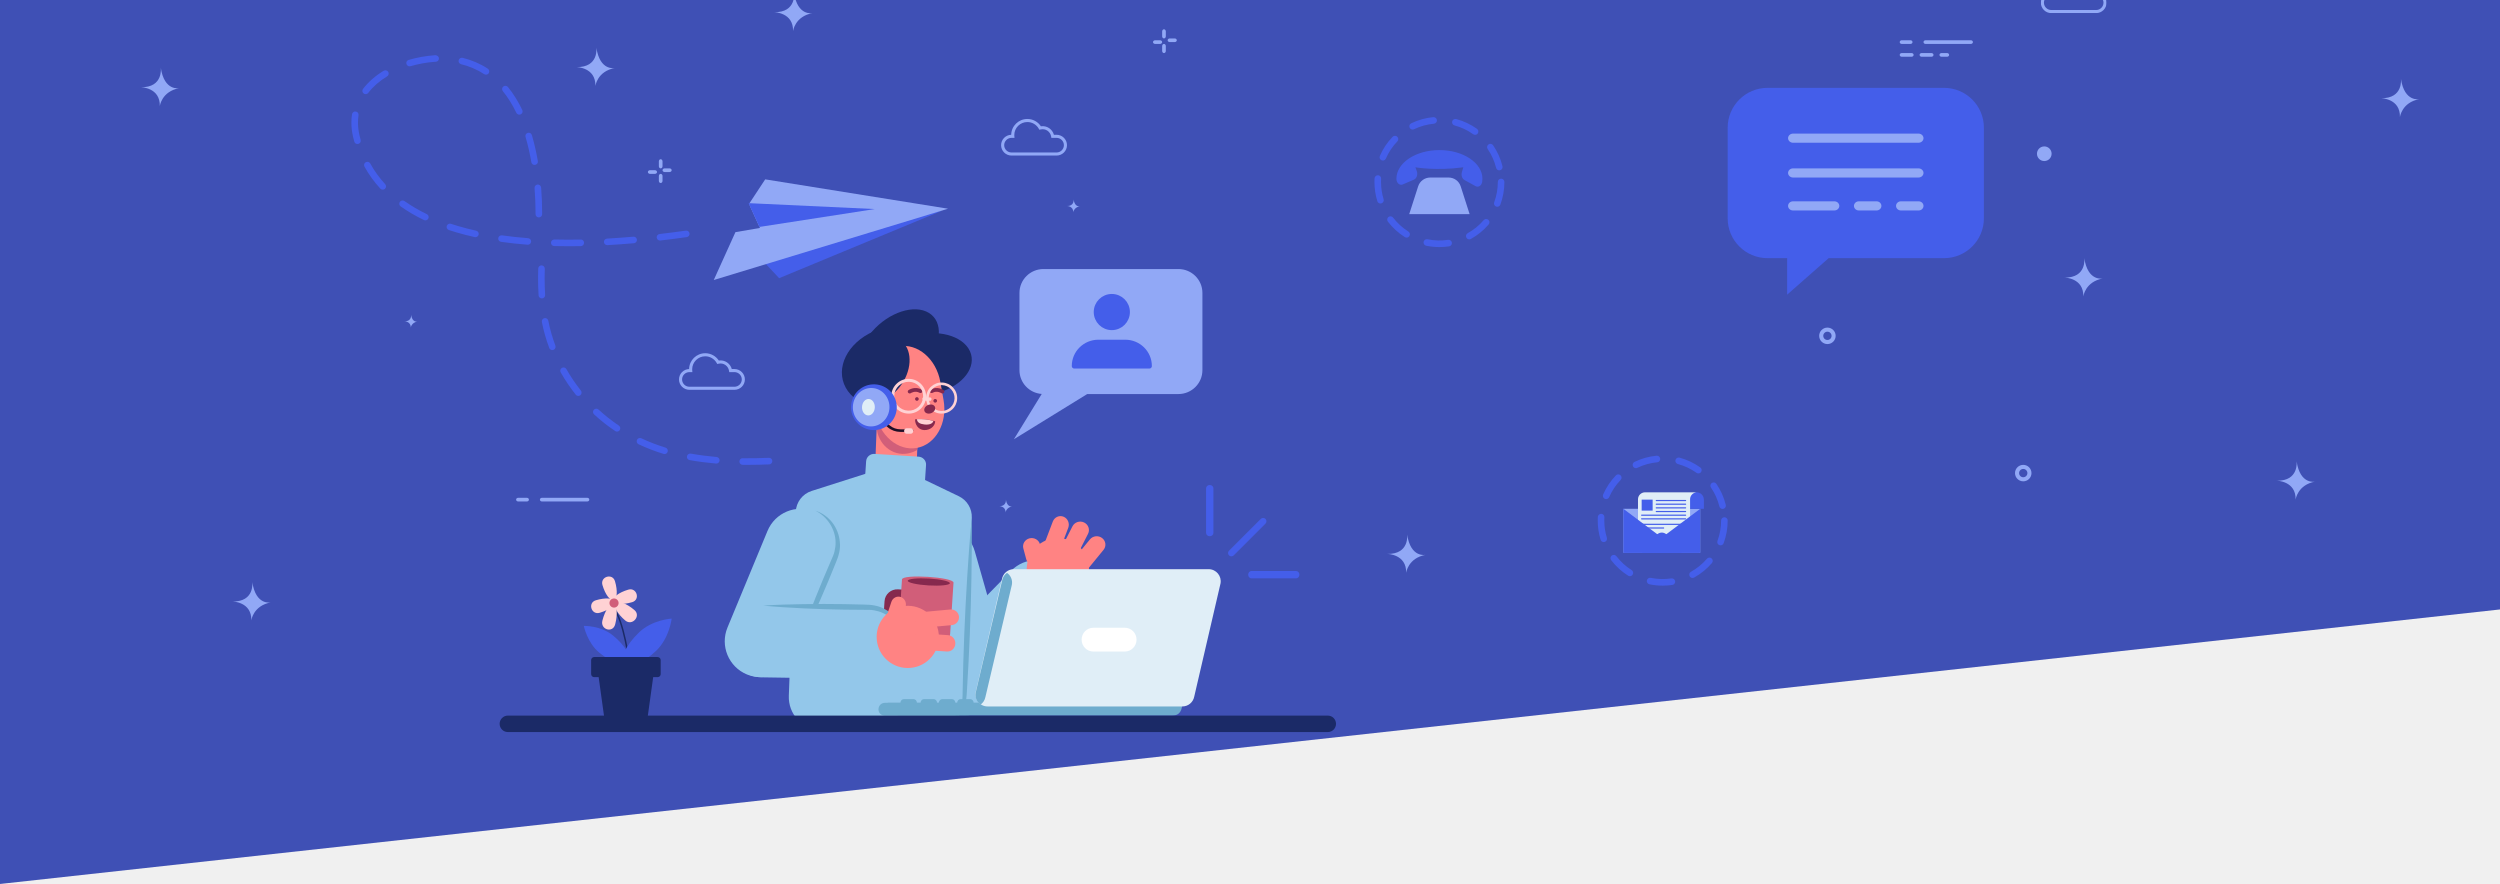
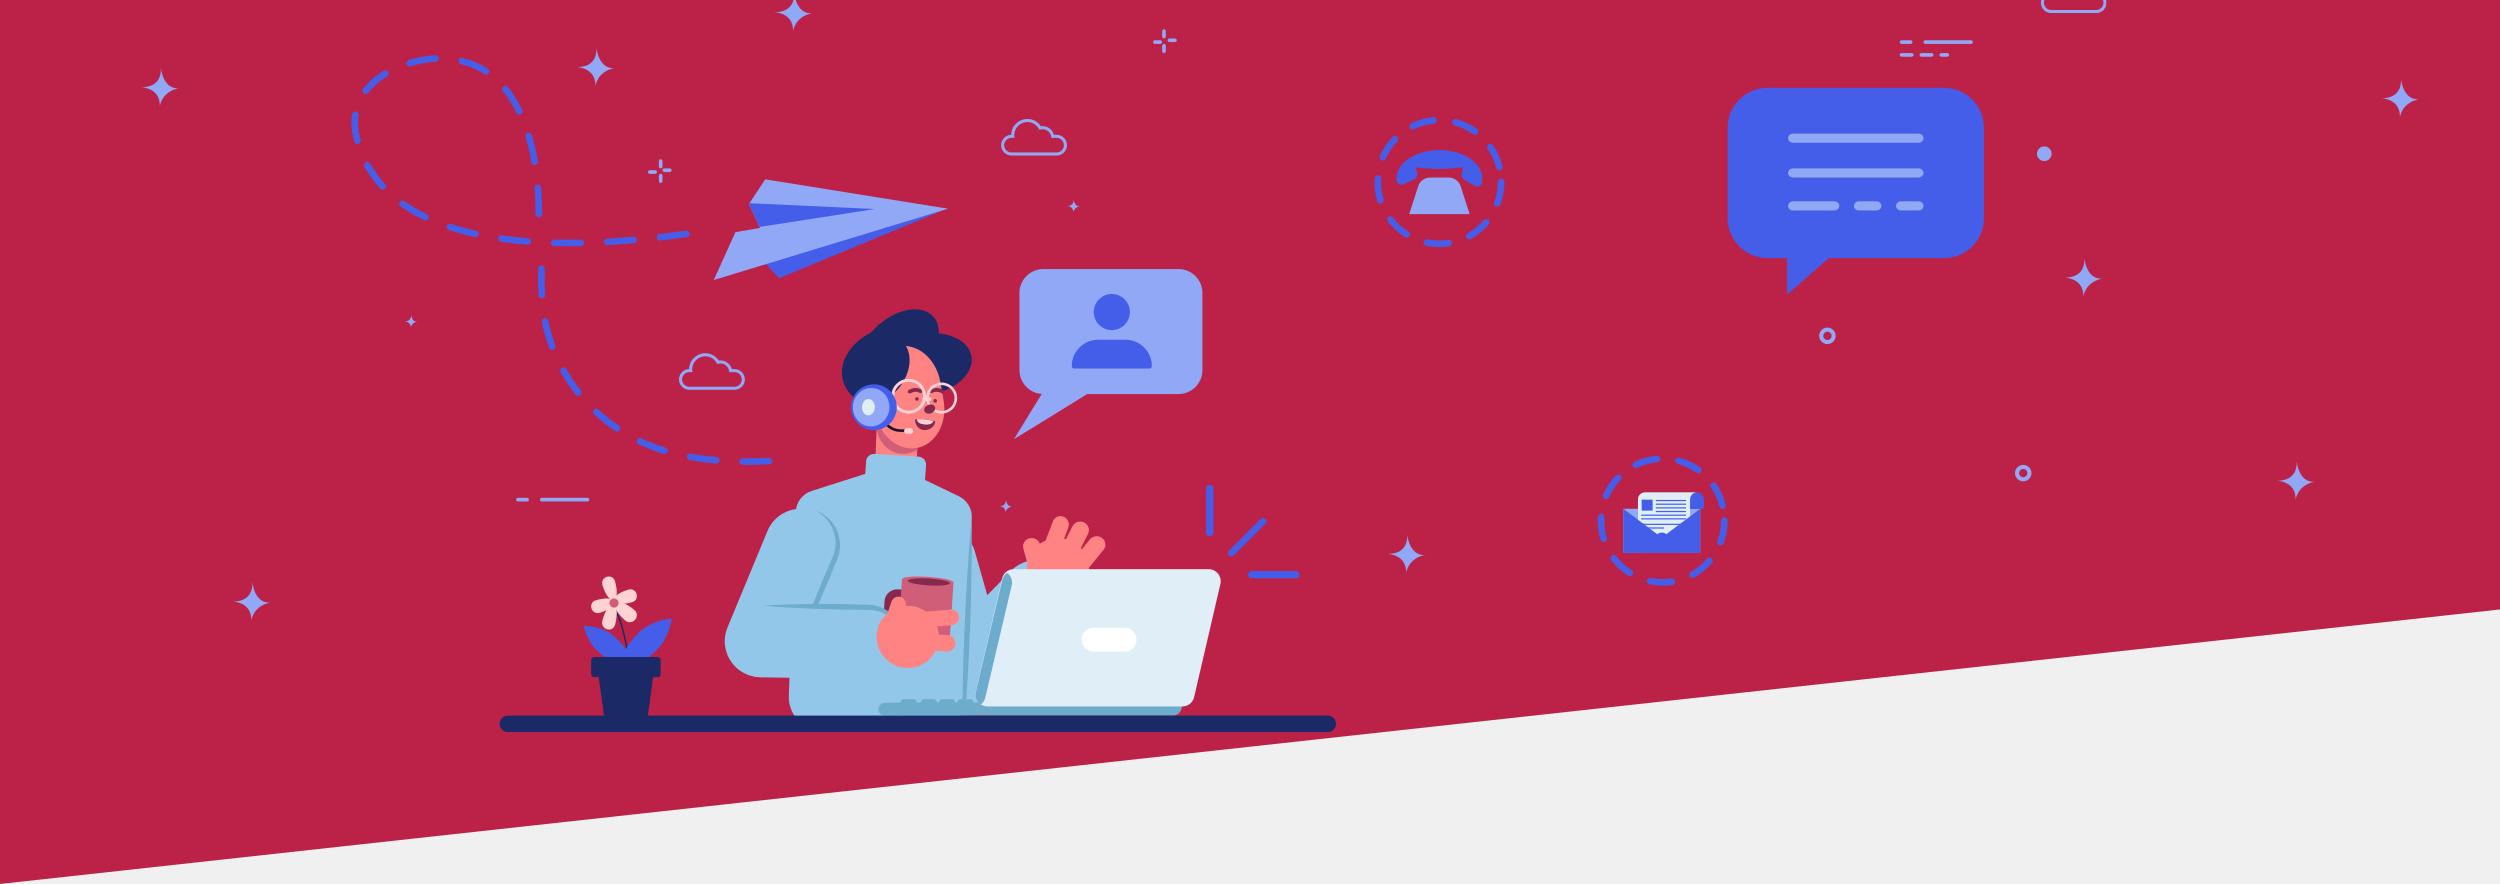
<svg xmlns="http://www.w3.org/2000/svg" xmlns:xlink="http://www.w3.org/1999/xlink" width="1366" height="483" viewBox="0 0 1366 483">
  <defs>
    <path id="prefix__a" d="M0 0L1366 0 1366 333 0 483z" />
    <path id="prefix__c" d="M0.119 0.095L36.029 0.095 36.029 20.158 0.119 20.158z" />
  </defs>
  <g fill="none" fill-rule="evenodd">
    <mask id="prefix__b" fill="#fff">
      <use xlink:href="#prefix__a" />
    </mask>
-     <use fill="#3F50B5" xlink:href="#prefix__a" />
+     <use fill="#BC2248" xlink:href="#prefix__a" />
    <g mask="url(#prefix__b)">
      <g>
        <path fill="#91A8F6" d="M923.77 215.093c0-1.251-1.017-2.27-2.268-2.27-1.254 0-2.272 1.019-2.272 2.27 0 1.252 1.018 2.27 2.272 2.27 1.251 0 2.268-1.018 2.268-2.27m2.23 0c0 2.482-2.017 4.5-4.498 4.5-2.482 0-4.502-2.018-4.502-4.5 0-2.481 2.02-4.5 4.502-4.5 2.48 0 4.498 2.019 4.498 4.5M1030.77 290.093c0-1.251-1.017-2.27-2.268-2.27-1.254 0-2.272 1.019-2.272 2.27 0 1.252 1.018 2.27 2.272 2.27 1.251 0 2.268-1.018 2.268-2.27m2.23 0c0 2.482-2.017 4.5-4.498 4.5-2.482 0-4.502-2.018-4.502-4.5 0-2.481 2.02-4.5 4.502-4.5 2.48 0 4.498 2.019 4.498 4.5M999.914 53.593h-24.828c-.6 0-1.086.448-1.086 1.001 0 .552.486 1 1.086 1h24.828c.6 0 1.086-.448 1.086-1 0-.553-.486-1-1.086-1M966.917 53.593h-4.834c-.598 0-1.083.448-1.083 1.001 0 .552.485 1 1.083 1h4.834c.597 0 1.083-.448 1.083-1 0-.553-.486-1-1.083-1M968.602 61.593c0 .553-.486 1-1.085 1h-5.43c-.602 0-1.087-.447-1.087-1 0-.552.485-1 1.087-1h5.43c.599 0 1.085.448 1.085 1m10.863 0c0 .553-.487 1-1.087 1h-5.431c-.599 0-1.087-.447-1.087-1 0-.552.488-1 1.087-1h5.431c.6 0 1.087.448 1.087 1m8.535 0c0 .553-.485 1-1.085 1h-3.106c-.6 0-1.086-.447-1.086-1 0-.552.487-1 1.086-1h3.106c.6 0 1.085.448 1.085 1M284 126.593c-.551 0-1 .519-1 1.158v2.685c0 .64.449 1.157 1 1.157.551 0 1-.518 1-1.157v-2.685c0-.64-.449-1.158-1-1.158M280.843 124.593h-2.686c-.639 0-1.157.448-1.157 1.001 0 .552.518 1 1.157 1h2.686c.639 0 1.157-.448 1.157-1 0-.553-.518-1-1.157-1M284 118.593c-.551 0-1 .519-1 1.159v2.683c0 .64.449 1.158 1 1.158.551 0 1-.518 1-1.158v-2.683c0-.64-.449-1.159-1-1.159M288.842 123.593h-2.686c-.638 0-1.156.448-1.156 1s.518 1 1.156 1h2.686c.64 0 1.158-.448 1.158-1s-.518-1-1.158-1M559 55.593c-.552 0-1 .519-1 1.158v2.686c0 .64.448 1.156 1 1.156s1-.517 1-1.156V56.75c0-.64-.448-1.158-1-1.158M556.842 53.593h-2.684c-.639 0-1.158.448-1.158 1.001 0 .552.52 1 1.158 1h2.684c.64 0 1.158-.448 1.158-1 0-.553-.518-1-1.158-1M559 47.593c-.552 0-1 .519-1 1.159v2.683c0 .64.448 1.158 1 1.158s1-.518 1-1.158v-2.683c0-.64-.448-1.159-1-1.159M564.844 52.593h-2.686c-.639 0-1.158.448-1.158 1 0 .553.52 1 1.158 1h2.686c.638 0 1.156-.447 1.156-1 0-.552-.518-1-1.156-1M1036 115.593c0 2.21 1.79 4 4 4 2.208 0 4-1.79 4-4 0-2.209-1.792-4-4-4-2.21 0-4 1.791-4 4M219.086 305.593h24.828c.6 0 1.086-.447 1.086-.999 0-.553-.486-1-1.086-1h-24.828c-.6 0-1.086.447-1.086 1 0 .552.486 1 1.086 1M206.082 305.593h4.836c.597 0 1.082-.447 1.082-.999 0-.553-.485-1-1.082-1h-4.836c-.597 0-1.082.447-1.082 1 0 .552.485 1 1.082 1M691.858 323.593s1.48 10.907-10.858 10.655c0 0 10.598.111 10.32 10.345 0 0 .953-8.049 10.68-9.848 0 0-8.22 1.947-10.142-11.152M1234.858 74.593s1.48 10.907-10.858 10.655c0 0 10.598.111 10.32 10.345 0 0 .953-8.049 10.68-9.848 0 0-8.22 1.947-10.142-11.152M1061.859 172.593s1.48 10.907-10.859 10.655c0 0 10.599.111 10.32 10.345 0 0 .954-8.05 10.68-9.848 0 0-8.22 1.946-10.141-11.152M1177.859 283.593s1.48 10.907-10.859 10.655c0 0 10.599.111 10.32 10.345 0 0 .954-8.05 10.68-9.848 0 0-8.22 1.946-10.141-11.152M356.858 27.593S358.34 38.5 346 38.248c0 0 10.598.112 10.32 10.345 0 0 .953-8.05 10.68-9.848 0 0-8.22 1.946-10.142-11.152M248.858 57.593S250.338 68.5 238 68.247c0 0 10.598.112 10.32 10.346 0 0 .953-8.05 10.68-9.85 0 0-8.22 1.948-10.142-11.15M10.858 68.593S12.338 79.5 0 79.247c0 0 10.598.112 10.32 10.346 0 0 .953-8.05 10.68-9.85 0 0-8.22 1.948-10.142-11.15M60.858 349.593S62.338 360.5 50 360.247c0 0 10.598.112 10.32 10.346 0 0 .953-8.05 10.68-9.85 0 0-8.22 1.948-10.142-11.15M509.62 140.593s.493 3.635-3.62 3.551c0 0 3.534.039 3.44 3.45 0 0 .318-2.684 3.56-3.285 0 0-2.74.649-3.38-3.716M147.62 203.593s.493 3.635-3.62 3.551c0 0 3.534.039 3.44 3.45 0 0 .318-2.684 3.56-3.284 0 0-2.74.648-3.38-3.717M472.62 304.593s.493 3.635-3.62 3.552c0 0 3.534.037 3.44 3.448 0 0 .318-2.683 3.56-3.283 0 0-2.74.648-3.38-3.717M299.705 234.914c-2.215 0-4.017 1.795-4.017 4s1.802 3.999 4.017 3.999h24.59c2.215 0 4.017-1.794 4.017-4 0-2.204-1.802-4-4.017-4h-2.838l-.114-.708c-.426-2.676-2.975-4.547-5.82-3.87l-.621.149-.31-.555c-1.264-2.255-3.656-3.655-6.24-3.655-3.938 0-7.142 3.19-7.142 7.112 0 .207.014.412.031.615l.08.913h-1.616zm24.59 9.68h-24.59c-3.146 0-5.705-2.548-5.705-5.68 0-3.071 2.46-5.583 5.523-5.679.08-4.78 4.011-8.642 8.829-8.642 2.99 0 5.771 1.515 7.394 3.992 3.314-.472 6.272 1.603 7.111 4.647h1.438c3.146 0 5.705 2.55 5.705 5.681 0 3.133-2.56 5.68-5.705 5.68z" transform="translate(77 -31.593)" />
        <g transform="translate(77 -31.593) translate(1038 18.593)">
          <mask id="prefix__d" fill="#fff">
            <use xlink:href="#prefix__c" />
          </mask>
          <path fill="#91A8F6" d="M5.81 10.448c-2.21 0-4.006 1.8-4.006 4.012 0 2.213 1.797 4.012 4.007 4.012h24.527c2.21 0 4.008-1.8 4.008-4.012 0-2.212-1.798-4.012-4.008-4.012h-2.83l-.113-.711c-.426-2.683-2.971-4.558-5.806-3.881l-.62.148-.31-.557C19.4 3.185 17.013 1.78 14.435 1.78c-3.928 0-7.124 3.2-7.124 7.134 0 .208.015.414.032.617l.08.916H5.81zm24.528 9.71H5.811c-3.139 0-5.692-2.556-5.692-5.698 0-3.081 2.456-5.6 5.51-5.696.08-4.794 4-8.669 8.806-8.669 2.983 0 5.757 1.52 7.376 4.004 3.303-.472 6.256 1.61 7.093 4.662h1.434c3.138 0 5.691 2.557 5.691 5.699s-2.553 5.698-5.691 5.698z" mask="url(#prefix__d)" />
        </g>
        <path fill="#91A8F6" d="M475.705 106.914c-2.215 0-4.017 1.795-4.017 4s1.802 3.999 4.017 3.999h24.59c2.215 0 4.016-1.794 4.016-4 0-2.204-1.801-4-4.016-4h-2.838l-.114-.708c-.426-2.674-2.977-4.543-5.82-3.869l-.621.148-.31-.555c-1.264-2.255-3.656-3.655-6.24-3.655-3.938 0-7.142 3.19-7.142 7.112 0 .207.014.413.031.615l.08.913h-1.616zm24.59 9.68h-24.59c-3.146 0-5.705-2.548-5.705-5.68 0-3.072 2.46-5.583 5.523-5.679.08-4.778 4.011-8.642 8.829-8.642 2.99 0 5.77 1.515 7.394 3.992 3.312-.471 6.272 1.604 7.111 4.648h1.438c3.146 0 5.705 2.549 5.705 5.68 0 3.133-2.56 5.68-5.705 5.68z" transform="translate(77 -31.593)" />
        <path fill="#93C7EA" d="M457.67 411.85c-10.462 2.941-21.342-3.102-24.302-13.5l-15.62-54.861c-2.96-10.397 3.122-21.21 13.584-24.151 10.46-2.942 21.34 3.1 24.3 13.498l15.62 54.862c2.959 10.396-3.122 21.21-13.582 24.151" transform="translate(77 -31.593)" />
        <path fill="#93C7EA" d="M435.861 411.985c-7.709-7.581-7.829-19.994-.268-27.724l39.897-40.79c7.56-7.73 19.94-7.85 27.649-.27 7.709 7.582 7.829 19.995.268 27.725l-39.897 40.79c-7.56 7.73-19.939 7.851-27.649.27" transform="translate(77 -31.593)" />
        <path fill="#FF8383" d="M515.148 333.172c5.204 7.813 3.088 18.365-4.727 23.57-7.813 5.203-18.365 3.087-23.57-4.726-5.202-7.814-3.087-18.367 4.726-23.571 7.814-5.203 18.367-3.087 23.57 4.727" transform="translate(77 -31.593)" />
        <path fill="#FF8383" d="M489.473 340.45c-2.514.622-5.077-.832-5.724-3.247l-1.6-5.965c-.647-2.416.866-4.878 3.38-5.5 2.514-.623 5.076.831 5.723 3.245l1.598 5.965c.649 2.416-.865 4.879-3.377 5.502" transform="translate(77 -31.593)" />
        <path fill="#FF8383" d="M506.682 320.024l-5.934 15.593c-.92 2.416-3.553 3.6-5.88 2.647-2.328-.955-3.469-3.687-2.55-6.102l5.935-15.593c.92-2.415 3.552-3.6 5.88-2.645 2.327.953 3.468 3.685 2.55 6.1" transform="translate(77 -31.593)" />
        <path fill="#FF8383" d="M517.507 323.263l-7.508 14.759c-1.162 2.287-4.008 3.222-6.357 2.091-2.35-1.132-3.311-3.902-2.148-6.19L509 319.165c1.163-2.286 4.009-3.221 6.357-2.09 2.35 1.132 3.31 3.902 2.149 6.19" transform="translate(77 -31.593)" />
        <path fill="#FF8383" d="M525.978 332.019l-10.497 12.83c-1.626 1.988-4.613 2.327-6.674.758-2.059-1.57-2.411-4.452-.784-6.439l10.495-12.83c1.627-1.988 4.615-2.327 6.674-.758 2.06 1.57 2.412 4.45.786 6.439M415.293 299.587l-6.587-.261c-4.426-.177-7.873-3.94-7.7-8.407l1.378-35.326 22.616.898-1.377 35.326c-.175 4.467-3.904 7.946-8.33 7.77" transform="translate(77 -31.593)" />
        <path fill="#D15E79" d="M425 255.496l-22.639-.903-.35 9.015c-.342 8.835 6.752 16.59 15.448 15.948.542-.04 1.083-.109 1.626-.206 1.816-.33 3.508-.983 5.062-1.878l.853-21.976z" transform="translate(77 -31.593)" />
        <path fill="#1B2A67" d="M436.883 220.756c5.888 10.731-.927 24.507-15.222 30.769-14.295 6.26-30.656 2.637-36.544-8.094-5.888-10.731.927-24.507 15.222-30.769 14.295-6.26 30.656-2.637 36.544 8.094" transform="translate(77 -31.593)" />
        <path fill="#1B2A67" d="M452.976 223.487c3.899 8.526-3.676 18.62-16.918 22.545-13.242 3.925-27.137.196-31.034-8.33-3.898-8.528 3.677-18.622 16.918-22.547 13.243-3.925 27.136-.195 31.034 8.332" transform="translate(77 -31.593)" />
        <path fill="#1B2A67" d="M430.572 202.575c7.99 4.913 7.05 17.409-2.102 27.913-9.153 10.502-23.05 15.036-31.042 10.124-7.99-4.912-7.05-17.409 2.103-27.912 9.152-10.504 23.05-15.037 31.04-10.125" transform="translate(77 -31.593)" />
        <path fill="#FF8383" d="M438.563 250.196c2.235 12.589-4.32 24.299-14.638 26.15-10.318 1.85-20.494-6.857-22.73-19.447l-1.757-9.909c-2.236-12.589 4.316-24.297 14.633-26.148 10.32-1.852 20.498 6.855 22.732 19.446l1.76 9.908z" transform="translate(77 -31.593)" />
        <path fill="#1B2A67" d="M416.06 218.341c-5.807-5.277-15.914-2.725-22.575 5.7-6.66 8.424-7.352 19.53-1.545 24.806 5.808 5.275 15.915 2.724 22.574-5.7 6.661-8.423 7.353-19.53 1.545-24.806" transform="translate(77 -31.593)" />
        <path fill="#86294E" d="M420.054 246.593c-.334 0-.664-.155-.869-.441-.327-.467-.21-1.103.267-1.424.139-.091 3.481-2.304 7.025-.292.502.286.673.917.38 1.406-.291.49-.932.657-1.441.37-2.373-1.35-4.668.14-4.767.204-.182.12-.389.177-.595.177M437.946 246.593c-.206 0-.412-.058-.595-.18-.1-.064-2.393-1.548-4.767-.204-.505.287-1.145.121-1.44-.368-.294-.487-.123-1.116.379-1.402 3.55-2.018 6.884.197 7.025.291.478.323.595.96.264 1.426-.204.285-.533.437-.866.437M425 249.632c-.023.552-.487.983-1.04.96-.552-.02-.982-.486-.96-1.038.022-.553.487-.982 1.039-.96.551.021.982.487.96 1.038M435 250.633c-.023.551-.488.982-1.04.96-.552-.022-.981-.488-.96-1.039.022-.552.488-.982 1.04-.96.55.021.981.488.96 1.039" transform="translate(77 -31.593)" />
        <path fill="#FFD2D4" d="M437.49 242.03c-1.78 0-3.469.662-4.785 1.878-1.385 1.28-2.189 3.021-2.263 4.908-.075 1.884.59 3.687 1.871 5.071 1.28 1.386 3.024 2.19 4.907 2.265 1.9.032 3.687-.59 5.074-1.872 1.385-1.28 2.19-3.023 2.263-4.91.075-1.886-.59-3.685-1.87-5.072-1.282-1.384-3.025-2.187-4.91-2.262-.096-.003-.19-.006-.287-.006m.02 15.563c-.115 0-.23-.003-.346-.009-2.266-.086-4.366-1.053-5.907-2.72-1.54-1.668-2.34-3.838-2.25-6.106.09-2.268 1.056-4.364 2.722-5.904 1.67-1.54 3.82-2.356 6.105-2.252 2.268.086 4.366 1.056 5.908 2.723 1.54 1.666 2.34 3.833 2.251 6.104-.09 2.268-1.057 4.366-2.724 5.905-1.584 1.466-3.617 2.26-5.76 2.26M419.49 240.203c-1.99 0-3.879.736-5.349 2.095-1.549 1.433-2.447 3.38-2.53 5.488-.17 4.347 3.229 8.022 7.578 8.195 2.085.1 4.119-.66 5.668-2.091 1.549-1.432 2.447-3.379 2.53-5.486.084-2.108-.66-4.12-2.09-5.667-1.431-1.548-3.38-2.448-5.488-2.528-.106-.006-.212-.006-.32-.006m.022 17.39c-.13 0-.257-.002-.384-.009-5.235-.207-9.326-4.63-9.12-9.861.1-2.537 1.18-4.88 3.044-6.604 1.861-1.724 4.287-2.635 6.822-2.515 2.535.098 4.88 1.18 6.602 3.042 1.724 1.864 2.617 4.285 2.518 6.82-.102 2.537-1.183 4.88-3.046 6.603-1.769 1.636-4.043 2.524-6.436 2.524" transform="translate(77 -31.593)" />
        <path fill="#FFD2D4" d="M427.712 250.422l3.518.17c.409.022.754-.373.77-.877.015-.505-.302-.93-.712-.951l-3.518-.17c-.41-.02-.753.374-.77.878-.016.506.304.93.712.95" transform="translate(77 -31.593)" />
        <path fill="#86294E" d="M433.994 254.786c-.098 1.37-1.52 2.618-3.174 2.788-1.654.171-2.914-.802-2.814-2.172.098-1.37 1.52-2.618 3.174-2.79 1.654-.168 2.914.804 2.814 2.174M434 261.77c-.116 2.78-2.82 4.938-6.037 4.819-3.218-.119-5.075-3.1-4.958-5.88 3.775-.316 7.446.01 10.995 1.062" transform="translate(77 -31.593)" />
        <path fill="#FFD2D4" d="M428.132 263.53c-2.466-.278-3.987-1.098-4.132-2.896 3.076-.159 6.08.144 9 .97-.422 1.62-2.45 2.196-4.868 1.925" transform="translate(77 -31.593)" />
        <path fill="#201028" d="M421.242 267.593l-6.256-.005c-2.524 0-4.946-.87-6.82-2.455l-3.915-3.303c-.312-.264-.336-.713-.055-1.002.28-.292.76-.313 1.072-.052l3.916 3.304c1.593 1.348 3.654 2.088 5.802 2.088l6.256.006c.419 0 .758.318.758.71 0 .394-.34.71-.758.71" transform="translate(77 -31.593)" />
        <path fill="#FFD2D4" d="M420.638 268.593h-.002l-2.275-.002c-.753 0-1.362-.673-1.361-1.503.002-.823.611-1.495 1.362-1.495h.001l2.276.004c.753 0 1.363.673 1.361 1.5-.001.826-.61 1.496-1.362 1.496" transform="translate(77 -31.593)" />
        <path fill="#445EEA" d="M412.99 254.584c-.27 6.898-6.083 12.27-12.98 12-6.898-.272-12.272-6.083-12-12.981.272-6.898 6.083-12.272 12.98-12 6.899.271 12.271 6.083 12 12.981" transform="translate(77 -31.593)" />
        <path fill="#91A8F6" d="M408.99 254.47c-.236 5.796-4.903 10.326-10.42 10.117-5.517-.209-9.798-5.076-9.56-10.87.237-5.795 4.903-10.326 10.42-10.117 5.518.21 9.798 5.076 9.56 10.87" transform="translate(77 -31.593)" />
        <path fill="#E0EEF7" d="M400.995 254.23c-.097 2.485-1.742 4.437-3.672 4.361-1.931-.075-3.416-2.15-3.318-4.634.097-2.484 1.741-4.436 3.672-4.361 1.931.076 3.416 2.15 3.318 4.635" transform="translate(77 -31.593)" />
        <path fill="#93C7EA" d="M431.369 428.9l-59.966 1.693c-9.996-.394-17.782-8.829-17.389-18.84l3.789-100.496c.205-5.252 3.675-9.814 8.676-11.409l44.706-14.255 35.734 17.152c4.487 2.154 7.267 6.774 7.071 11.754l-3.809 96.988c-.393 10.012-8.815 17.809-18.812 17.414" transform="translate(77 -31.593)" />
        <path fill="#6EACCE" d="M453.89 315.593c.209 10.434.086 20.856-.087 31.274-.139 10.419-.517 20.831-.894 31.241-.448 10.408-.904 20.817-1.594 31.214-.155 2.528-.285 5.375-1.254 7.963-.916 2.586-2.384 4.975-4.326 6.898-3.896 3.82-9.44 5.886-14.735 5.317 5.3-.112 10.375-2.452 13.643-6.308 1.679-1.878 2.903-4.117 3.598-6.486.742-2.377.721-4.813.746-7.474.141-10.42.517-20.83.898-31.243.454-10.405.907-20.813 1.6-31.212.658-10.4 1.366-20.798 2.405-31.184" transform="translate(77 -31.593)" />
        <path fill="#93C7EA" d="M427.735 304.593L395 302.538l1.255-18.946c.157-2.355 2.243-4.14 4.662-3.99l23.976 1.506c2.42.152 4.254 2.185 4.098 4.54l-1.256 18.945zM331.065 400.09c-9.978-4.155-14.708-15.63-10.564-25.63l21.865-52.774c4.145-10 15.592-14.741 25.57-10.588 9.977 4.154 14.707 15.628 10.563 25.63l-21.867 52.773c-4.143 10-15.59 14.741-25.567 10.588" transform="translate(77 -31.593)" />
        <path fill="#6EACCE" d="M368.5 310.593c3.554 1.143 6.794 3.41 9.194 6.411 2.352 3.029 3.855 6.779 4.184 10.672.526 3.869-.728 7.992-2.16 11.32l-4.201 10.26c-2.884 6.806-5.776 13.61-8.881 20.324l-4.67 10.07c-1.66 3.312-3.222 6.665-4.966 9.943 1.109-3.54 2.398-7.005 3.592-10.51l3.89-10.391c2.597-6.924 5.414-13.758 8.236-20.59l4.357-10.197c.743-1.743 1.513-3.281 1.883-4.961.41-1.671.654-3.4.601-5.137-.094-6.979-4.395-13.84-11.06-17.214" transform="translate(77 -31.593)" />
        <path fill="#86294E" d="M413.442 358.144c-1.312-.083-2.448.902-2.532 2.197l-.3 4.564c-.083 1.293.914 2.416 2.226 2.5l5.666.36.606-9.26-5.666-.36zm9.36 14.45l-10.262-.654c-3.846-.244-6.773-3.532-6.525-7.327l.298-4.566c.247-3.795 3.577-6.684 7.426-6.44l10.261.654-1.198 18.332z" transform="translate(77 -31.593)" />
        <path fill="#D15E79" d="M431.873 386.573l-8.8-.556c-5.345-.338-9.398-4.856-9.053-10.092l1.825-27.72c.204-3.092 28.358-1.313 28.154 1.78l-1.824 27.719c-.345 5.236-4.957 9.207-10.302 8.87" transform="translate(77 -31.593)" />
        <path fill="#86294E" d="M442 350.274c-.073 1.04-5.282 1.575-11.632 1.2-6.35-.376-11.44-1.522-11.367-2.56.074-1.039 5.28-1.577 11.631-1.2 6.352.374 11.44 1.521 11.367 2.56" transform="translate(77 -31.593)" />
        <path fill="#93C7EA" d="M320.002 381.836c.172-10.797 9.148-19.41 20.05-19.24l57.52.899c10.9.17 19.598 9.06 19.425 19.856-.171 10.797-9.147 19.411-20.049 19.24l-57.52-.9c-10.9-.17-19.597-9.06-19.426-19.855" transform="translate(77 -31.593)" />
        <path fill="#6EACCE" d="M340 362.494c7.383-.507 14.76-.684 22.138-.807 7.379-.16 14.753-.082 22.127-.004l11.057.255c3.615.026 7.89.523 11.225 2.555 3.44 1.86 6.278 4.741 8.128 8.108 1.801 3.402 2.6 7.277 2.24 10.992-.463-7.456-5.052-14.14-11.406-17.019-1.572-.742-3.25-1.216-4.941-1.507-1.687-.333-3.4-.245-5.29-.26l-11.061-.097c-7.373-.155-14.746-.312-22.116-.705-7.368-.36-14.738-.768-22.101-1.511" transform="translate(77 -31.593)" />
        <path fill="#FF8383" d="M435.926 378.018c.87 9.349-6.004 17.631-15.35 18.501-9.35.87-17.631-6.003-18.502-15.351-.87-9.349 6.004-17.631 15.35-18.5 9.35-.87 17.631 6.002 18.502 15.35" transform="translate(77 -31.593)" />
        <path fill="#FF8383" d="M410.752 371.358c-2.134-.768-3.264-3.192-2.526-5.414l1.822-5.485c.739-2.222 3.066-3.399 5.2-2.63 2.133.767 3.264 3.192 2.527 5.413l-1.824 5.486c-.738 2.221-3.066 3.4-5.2 2.63M443.076 373.158l-15.351 1.417c-2.377.22-4.485-1.516-4.706-3.875-.221-2.36 1.527-4.45 3.906-4.67l15.35-1.418c2.377-.22 4.484 1.516 4.706 3.876.22 2.36-1.529 4.45-3.905 4.67M440.404 387.584l-15.363-1.03c-2.38-.158-4.186-2.291-4.032-4.765.154-2.471 2.208-4.346 4.587-4.186l15.363 1.03c2.38.158 4.186 2.291 4.032 4.764-.154 2.47-2.208 4.347-4.587 4.187" transform="translate(77 -31.593)" />
        <path fill="#445EEA" d="M595.819 335.593c-.466 0-.931-.177-1.285-.532-.712-.708-.712-1.86 0-2.571l17.363-17.364c.705-.71 1.859-.71 2.57 0 .71.708.71 1.86 0 2.57l-17.364 17.365c-.351.355-.82.532-1.284.532M584 324.593c-1.104 0-2-.808-2-1.805v-24.39c0-.996.896-1.805 2-1.805s2 .809 2 1.806v24.39c0 .996-.896 1.804-2 1.804M631.195 347.593h-24.389c-.997 0-1.806-.895-1.806-1.999 0-1.106.81-2 1.806-2h24.389c.997 0 1.805.894 1.805 2 0 1.104-.808 2-1.805 2" transform="translate(77 -31.593)" />
        <path fill="#6EACCE" d="M415.483 422.593h148.113c4.132 0 5.404-3.132 5.404-7H408c0 3.868 3.352 7 7.483 7" transform="translate(77 -31.593)" />
        <path fill="#6EACCE" d="M406.727 415.593H459c0 3.868-3.786 7-8.46 7H406.506c-4.819-.065-4.597-7 .222-7" transform="translate(77 -31.593)" />
        <path fill="#E0EEF7" d="M462.585 417.593h106.479c3.16 0 5.88-2.259 6.466-5.373l14.352-61.787c.772-4.07-2.339-7.84-6.469-7.84H476.938c-3.166 0-5.879 2.26-6.47 5.375l-14.351 61.786c-.768 4.07 2.34 7.84 6.468 7.84" transform="translate(77 -31.593)" />
        <path fill="#6EACCE" d="M470.585 348.693c.322-1.702 1.306-3.143 2.647-4.1 2.007 1.433 3.156 3.92 2.648 6.548l-14.464 61.357c-.33 1.703-1.303 3.139-2.646 4.095-2.006-1.43-3.156-3.921-2.652-6.545l14.467-61.355z" transform="translate(77 -31.593)" />
        <path fill="#FFF" d="M537.607 387.593h-17.214c-3.53 0-6.393-2.91-6.393-6.5s2.862-6.5 6.393-6.5h17.214c3.53 0 6.393 2.91 6.393 6.5s-2.862 6.5-6.393 6.5" transform="translate(77 -31.593)" />
        <path fill="#6EACCE" d="M422.125 417.593h-5.25c-1.036 0-1.875-.894-1.875-2 0-1.103.84-2 1.875-2h5.25c1.034 0 1.875.897 1.875 2 0 1.106-.84 2-1.875 2M433.125 417.593h-5.25c-1.036 0-1.875-.894-1.875-2 0-1.103.84-2 1.875-2h5.25c1.034 0 1.875.897 1.875 2 0 1.106-.84 2-1.875 2M443.125 417.593h-5.25c-1.037 0-1.875-.894-1.875-2 0-1.103.838-2 1.875-2h5.25c1.036 0 1.875.897 1.875 2 0 1.106-.84 2-1.875 2M453.125 417.593h-5.25c-1.037 0-1.875-.894-1.875-2 0-1.103.838-2 1.875-2h5.25c1.036 0 1.875.897 1.875 2 0 1.106-.84 2-1.875 2" transform="translate(77 -31.593)" />
        <path fill="#1B2A67" d="M648.51 431.593H200.49c-2.48 0-4.49-2.014-4.49-4.499s2.01-4.5 4.49-4.5h448.02c2.48 0 4.49 2.015 4.49 4.5s-2.01 4.5-4.49 4.5" transform="translate(77 -31.593)" />
        <path stroke="#1B2A67" stroke-linecap="round" stroke-width=".827" d="M267 394.593s-3.201-24.882-9-31" transform="translate(77 -31.593)" />
        <path fill="#FFD2D4" d="M259.043 349.257c1.509 5.092 1.2 9.693-.688 10.276-1.888.581-4.642-3.075-6.15-8.169-.014-.052-.03-.102-.044-.152-1.278-4.539 5.438-6.608 6.836-2.108l.046.153" transform="translate(77 -31.593)" />
        <path fill="#FFD2D4" d="M268.337 360.636c-5.092 1.51-9.695 1.2-10.276-.688-.582-1.888 3.075-4.642 8.168-6.15l.153-.044c4.537-1.277 6.608 5.438 2.108 6.837l-.153.045" transform="translate(77 -31.593)" />
        <path fill="#FFD2D4" d="M250.77 366.388c5.094-1.508 8.752-4.262 8.169-6.15-.583-1.888-5.183-2.196-10.276-.688-.052.016-.103.03-.152.046-4.5 1.398-2.431 8.115 2.107 6.837l.152-.045z" transform="translate(77 -31.593)" />
        <path fill="#FFD2D4" d="M259.152 372.66c1.421-5.5 1.014-10.429-.91-11.01-1.926-.581-4.639 3.405-6.06 8.905l-.042.165c-1.198 4.898 5.646 6.964 6.968 2.104.016-.055.03-.11.044-.165" transform="translate(77 -31.593)" />
        <path fill="#FFD2D4" d="M264.56 370.562c-4.23-3.595-6.541-7.79-5.16-9.368 1.378-1.577 5.926.059 10.157 3.655l.125.11c3.708 3.24-1.197 8.85-4.995 5.711l-.126-.108" transform="translate(77 -31.593)" />
        <path fill="#D15E79" d="M260.893 360.37c.399 1.321-.349 2.716-1.67 3.116-1.322.399-2.717-.349-3.115-1.67-.4-1.321.347-2.716 1.668-3.116 1.323-.398 2.717.35 3.117 1.67" transform="translate(77 -31.593)" />
        <path fill="#445EEA" d="M257.878 378.77c6.755 5.499 10.601 12.095 8.587 14.733-2.014 2.64-9.124.323-15.879-5.175-6.755-5.496-8.586-14.73-8.586-14.73s9.122-.325 15.878 5.173" transform="translate(77 -31.593)" />
        <path fill="#445EEA" d="M281.556 387.142c-7.233 6.91-15.18 10.254-17.75 7.471-2.57-2.783 1.21-10.64 8.444-17.548 7.234-6.91 17.75-7.472 17.75-7.472s-1.211 10.64-8.444 17.55" transform="translate(77 -31.593)" />
        <path fill="#1B2A67" d="M276.852 423.593L253.149 423.593 249 393.593 281 393.593z" transform="translate(77 -31.593)" />
        <path fill="#1B2A67" d="M282.31 401.593h-34.618c-.935 0-1.692-.748-1.692-1.67v-7.659c0-.923.757-1.67 1.692-1.67h34.617c.935 0 1.691.747 1.691 1.67v7.659c0 .922-.756 1.67-1.69 1.67" transform="translate(77 -31.593)" />
        <path fill="#445EEA" d="M337 171.113L348.714 183.593 438 146.593z" transform="translate(77 -31.593)" />
        <path fill="#91A8F6" d="M341.107 129.593L332.271 143.003 338.245 156.145 324.843 158.437 313 184.593 441 145.628z" transform="translate(77 -31.593)" />
        <path fill="#445EEA" d="M337.946 155.593L332 142.593 401 145.82zM219.066 194.649c-.936 0-1.725-.733-1.786-1.685-.187-2.94-.28-6.037-.28-9.199v-.729c.006-1.565.035-3.131.086-4.702.03-.972.825-1.74 1.792-1.74h.058c.989.033 1.766.864 1.734 1.857-.05 1.536-.08 3.067-.085 4.591v.723c0 3.088.094 6.106.273 8.97.066.994-.684 1.85-1.674 1.911-.039.003-.076.003-.118.003m5.723 28.24c-.725 0-1.408-.446-1.679-1.167-1.752-4.666-3.11-9.439-4.03-14.183-.19-.976.442-1.922 1.414-2.113.981-.202 1.916.446 2.106 1.42.883 4.55 2.185 9.129 3.867 13.605.35.931-.12 1.97-1.044 2.32-.21.08-.424.118-.634.118m14.204 25.034c-.525 0-1.048-.231-1.404-.675-3.048-3.845-5.817-7.945-8.233-12.196-.49-.861-.188-1.962.672-2.455.862-.483 1.957-.187 2.448.674 2.322 4.086 4.987 8.036 7.922 11.733.616.778.486 1.91-.286 2.53-.33.264-.724.389-1.119.389m21.136 19.49c-.342 0-.686-.096-.993-.302-4.063-2.721-7.947-5.779-11.54-9.095-.73-.67-.776-1.81-.105-2.542.672-.733 1.81-.778 2.535-.106 3.455 3.186 7.192 6.132 11.1 8.75.825.55 1.046 1.67.496 2.496-.343.519-.913.8-1.493.8m25.974 12.277c-.172 0-.35-.026-.525-.082-4.718-1.45-9.319-3.222-13.67-5.273-.897-.423-1.282-1.494-.862-2.394.42-.905 1.497-1.286 2.386-.864 4.2 1.978 8.64 3.689 13.197 5.092.945.29 1.48 1.295 1.188 2.247-.237.773-.946 1.274-1.714 1.274m28.301 5.194c-.052 0-.105 0-.157-.006-4.94-.425-9.8-1.06-14.443-1.889-.976-.173-1.624-1.108-1.452-2.09.175-.974 1.11-1.598 2.081-1.454 4.537.81 9.289 1.432 14.123 1.847.987.085 1.717.956 1.633 1.949-.079.937-.865 1.643-1.785 1.643m17.326.708c-.983 0-1.97-.005-2.953-.017-.993-.011-1.785-.825-1.773-1.819.012-.993.868-1.895 1.813-1.777 4.645.053 9.254-.022 14.313-.234h.075c.958 0 1.752.755 1.793 1.722.042.992-.726 1.833-1.716 1.874-4.052.17-7.832.251-11.552.251" transform="translate(77 -31.593)" />
        <path fill="#445EEA" d="M146.81 67.83c-.78 0-1.495-.507-1.727-1.285-.28-.95.266-1.942 1.218-2.222 4.54-1.33 9.304-2.183 14.159-2.541l.542-.017c.889.043 1.818.764 1.835 1.751.021.988-.772 1.806-1.765 1.823l-.393.015c-4.552.336-9.063 1.142-13.359 2.4-.17.05-.342.075-.51.075m41.727 4.56c-.336 0-.679-.092-.984-.291-3.816-2.487-8.066-4.313-12.623-5.428-.965-.239-1.557-1.205-1.32-2.166.238-.954 1.218-1.54 2.182-1.31 4.954 1.214 9.578 3.203 13.737 5.91.832.542 1.064 1.652.52 2.478-.347.525-.922.807-1.512.807m-65.741 10.637c-.382 0-.765-.116-1.092-.364-.791-.6-.943-1.721-.342-2.508 2.89-3.77 6.684-7.1 11.277-9.897.854-.511 1.961-.247 2.477.592.518.841.253 1.945-.594 2.46-4.212 2.562-7.676 5.597-10.293 9.012-.355.463-.892.705-1.433.705m83.959 11.213c-.671 0-1.314-.375-1.624-1.017-2.152-4.46-4.637-8.443-7.39-11.838-.622-.77-.502-1.896.275-2.517.765-.614 1.9-.503 2.533.275 2.923 3.607 5.558 7.826 7.83 12.532.43.89.052 1.96-.844 2.387-.253.119-.518.178-.78.178m-88.43 16.044c-.792 0-1.516-.522-1.736-1.314-.222-.804-.431-1.613-.628-2.431-.638-2.69-.962-5.357-.962-7.929 0-1.543.115-3.086.346-4.589.15-.978 1.083-1.654 2.05-1.5.985.147 1.66 1.06 1.51 2.035-.202 1.327-.306 2.688-.306 4.054 0 2.294.293 4.685.868 7.105.185.775.381 1.543.593 2.3.267.955-.297 1.94-1.255 2.201-.162.045-.322.068-.48.068m96.779 11.427c-.862 0-1.621-.614-1.773-1.483-.837-4.867-1.906-9.516-3.182-13.826-.28-.946.264-1.941 1.22-2.219.959-.29 1.956.263 2.234 1.212 1.316 4.44 2.418 9.228 3.28 14.227.167.974-.492 1.898-1.471 2.067-.106.018-.206.022-.308.022m-82.969 13.518c-.487 0-.976-.195-1.331-.583-3.374-3.672-6.288-7.707-8.657-11.993-.478-.869-.159-1.954.712-2.432.88-.471 1.97-.148 2.449.707 2.228 4.04 4.974 7.842 8.158 11.307.671.729.618 1.86-.117 2.528-.347.31-.78.466-1.214.466m85.288 15.17c-.994 0-1.8-.8-1.8-1.788v-.635c0-4.51-.181-9.094-.542-13.623-.076-.985.665-1.847 1.656-1.926.956-.087 1.856.659 1.937 1.646.363 4.62.55 9.3.55 13.903v.635c0 .987-.808 1.788-1.801 1.788m-62.003 1.598c-.263 0-.534-.058-.785-.18-4.612-2.221-8.889-4.726-12.714-7.443-.81-.576-.997-1.692-.42-2.496.575-.803 1.7-.995 2.512-.415 3.665 2.6 7.766 5.002 12.193 7.133.894.431 1.269 1.503.836 2.391-.31.637-.953 1.01-1.622 1.01m27.358 9.19c-.132 0-.264-.015-.396-.044-3.483-.777-6.877-1.651-10.088-2.6-1.366-.406-2.71-.827-4.03-1.262-.944-.308-1.458-1.321-1.144-2.258.31-.938 1.33-1.457 2.275-1.136 1.286.422 2.595.833 3.925 1.226 3.135.925 6.448 1.78 9.848 2.536.972.219 1.583 1.173 1.365 2.137-.19.832-.93 1.4-1.755 1.4m100.837 1.835c-.901 0-1.68-.67-1.786-1.58-.117-.982.593-1.87 1.58-1.983 4.68-.546 9.449-1.16 14.306-1.847.987-.154 1.9.542 2.039 1.517.14.98-.544 1.884-1.529 2.023-4.892.694-9.691 1.314-14.4 1.859-.07.009-.14.01-.21.01m-72.211 2.287c-.046 0-.093 0-.144-.003-5.012-.387-9.89-.917-14.499-1.572-.986-.14-1.667-1.045-1.527-2.025.14-.974 1.072-1.635 2.038-1.516 4.531.643 9.333 1.165 14.27 1.543.99.078 1.733.938 1.656 1.925-.073.938-.864 1.648-1.794 1.648m43.378.227c-.946 0-1.742-.737-1.794-1.689-.056-.984.704-1.828 1.698-1.883 4.658-.263 9.496-.61 14.38-1.038.963-.101 1.867.64 1.952 1.626.088.983-.646 1.852-1.637 1.939-4.921.431-9.795.783-14.495 1.042-.033.003-.068.003-.104.003m-20.857.6c-2.75 0-5.459-.033-8.117-.099-.994-.024-1.78-.844-1.754-1.835.023-.972.826-1.74 1.8-1.74h.047c4.65.116 9.443.127 14.388.037 1.12-.058 1.818.766 1.835 1.753.021.99-.77 1.805-1.765 1.823-2.173.04-4.318.06-6.434.06" transform="translate(77 -31.593)" />
        <path fill="#445EEA" d="M888.814 79.593h96.374c12.046 0 21.812 9.738 21.812 21.749v49.561c0 12.013-9.766 21.75-21.812 21.75h-63.021l-22.667 19.94v-19.94h-10.686c-12.048 0-21.814-9.737-21.814-21.75v-49.561c0-12.011 9.766-21.749 21.814-21.749" transform="translate(77 -31.593)" />
        <path fill="#91A8F6" d="M902.74 109.593h68.52c1.514 0 2.74-1.12 2.74-2.5s-1.226-2.5-2.74-2.5h-68.52c-1.513 0-2.74 1.12-2.74 2.5s1.227 2.5 2.74 2.5M902.74 128.593h68.52c1.514 0 2.74-1.12 2.74-2.5s-1.226-2.5-2.74-2.5h-68.52c-1.513 0-2.74 1.12-2.74 2.5s1.227 2.5 2.74 2.5M961.647 146.593h9.706c1.462 0 2.647-1.12 2.647-2.5s-1.185-2.5-2.647-2.5h-9.706c-1.462 0-2.647 1.12-2.647 2.5s1.185 2.5 2.647 2.5M938.648 146.593h9.705c1.462 0 2.647-1.12 2.647-2.5s-1.185-2.5-2.647-2.5h-9.705c-1.462 0-2.648 1.12-2.648 2.5s1.186 2.5 2.648 2.5M902.71 146.593h22.58c1.496 0 2.71-1.12 2.71-2.5s-1.214-2.5-2.71-2.5h-22.58c-1.497 0-2.71 1.12-2.71 2.5s1.213 2.5 2.71 2.5M566.874 178.593H493.16c-7.249 0-13.126 5.838-13.126 13.04v42.226c0 6.88 5.366 12.502 12.165 12.991L477 271.593l40.059-24.694h49.815c7.25 0 13.126-5.838 13.126-13.04v-42.226c0-7.202-5.877-13.04-13.126-13.04" transform="translate(77 -31.593)" />
        <path fill="#445EEA" d="M539 202.093c0 4.694-3.805 8.5-8.5 8.5-4.694 0-8.5-3.806-8.5-8.5 0-4.693 3.806-8.5 8.5-8.5 4.695 0 8.5 3.807 8.5 8.5" transform="translate(77 -31.593)" />
        <path stroke="#445EEA" stroke-linecap="round" stroke-linejoin="round" stroke-width="2.761" d="M539 202.093c0 4.694-3.805 8.5-8.5 8.5-4.694 0-8.5-3.806-8.5-8.5 0-4.693 3.806-8.5 8.5-8.5 4.695 0 8.5 3.807 8.5 8.5z" transform="translate(77 -31.593)" />
        <path fill="#445EEA" d="M551 231.593h-41c0-7.18 5.884-13 13.141-13h14.718c7.257 0 13.141 5.82 13.141 13" transform="translate(77 -31.593)" />
        <path stroke="#445EEA" stroke-linecap="round" stroke-linejoin="round" stroke-width="2.761" d="M551 231.593h-41c0-7.18 5.884-13 13.141-13h14.718c7.257 0 13.141 5.82 13.141 13z" transform="translate(77 -31.593)" />
        <path fill="#445EEA" d="M694.862 102.39c-.666 0-1.306-.375-1.616-1.02-.433-.895-.06-1.97.836-2.401 3.802-1.841 7.87-2.973 12.09-3.368.956-.09 1.862.636 1.956 1.627.091.99-.633 1.866-1.623 1.96-3.79.355-7.446 1.372-10.86 3.021-.253.123-.52.182-.783.182m34.124 2.87c-.36 0-.723-.106-1.04-.333-3.095-2.205-6.529-3.824-10.199-4.806-.96-.257-1.53-1.245-1.275-2.203.26-.959 1.234-1.533 2.2-1.277 4.088 1.092 7.91 2.894 11.357 5.35.81.578.998 1.7.425 2.511-.351.497-.904.757-1.468.757m-50.388 14.058c-.24 0-.486-.05-.72-.152-.91-.4-1.325-1.46-.927-2.37 1.687-3.879 4.036-7.398 6.977-10.451.685-.724 1.826-.739 2.539-.047.716.688.736 1.828.047 2.543-2.644 2.748-4.754 5.908-6.27 9.396-.296.676-.954 1.08-1.646 1.08m63.619 5.358c-.808 0-1.542-.548-1.744-1.37-.916-3.694-2.465-7.161-4.615-10.308-.561-.82-.35-1.943.468-2.503.816-.568 1.936-.354 2.498.468 2.392 3.506 4.12 7.366 5.135 11.477.24.967-.348 1.943-1.31 2.181-.146.037-.292.055-.432.055m-64.93 18.111c-.77 0-1.48-.498-1.717-1.273-1.04-3.384-1.567-6.912-1.57-10.49 0-.671.017-1.334.056-1.993.054-.994.956-1.735 1.895-1.695.988.057 1.748.907 1.69 1.9-.032.588-.05 1.187-.05 1.784.004 3.221.48 6.395 1.413 9.434.292.949-.24 1.958-1.188 2.25-.175.057-.354.083-.53.083m63.822 1.787c-.208 0-.418-.039-.627-.114-.93-.346-1.404-1.383-1.058-2.315 1.315-3.552 1.986-7.294 1.986-11.125 0-.992.804-1.799 1.796-1.799.99 0 1.795.807 1.795 1.8 0 4.257-.743 8.425-2.208 12.378-.27.724-.956 1.175-1.684 1.175m-49.543 16.848c-.325 0-.658-.088-.954-.276-3.574-2.253-6.694-5.102-9.277-8.463-.605-.788-.459-1.92.328-2.526.79-.604 1.918-.457 2.522.329 2.32 3.023 5.128 5.584 8.339 7.613.842.53 1.093 1.64.565 2.482-.343.545-.926.841-1.523.841m34.245.967c-.635 0-1.246-.338-1.576-.93-.48-.869-.165-1.966.701-2.45 3.322-1.84 6.264-4.239 8.753-7.131.647-.754 1.784-.835 2.533-.189.75.648.836 1.785.186 2.538-2.763 3.215-6.038 5.886-9.728 7.936-.279.153-.577.226-.869.226m-16.31 4.205c-2.434 0-4.872-.249-7.244-.738-.973-.202-1.597-1.155-1.398-2.127.201-.98 1.173-1.578 2.124-1.402 3.693.765 7.582.869 11.28.314.981-.137 1.894.534 2.043 1.516.147.983-.53 1.898-1.512 2.048-1.734.257-3.516.39-5.292.39M709.5 113.593c-12.979 0-23.5 7.01-23.5 15.658v.045c.01 2.259 1.777 3.806 3.429 3.094l6.17-2.652c1.484-.639 2.203-2.817 1.536-4.653l-.758-2.084s11.337 2.035 26.158 0l-.764 2.676c-.484 1.694.143 3.583 1.427 4.288l6.1 3.357c1.484.816 3.216-.28 3.557-2.322.096-.574.145-1.157.145-1.749 0-8.648-10.521-15.658-23.5-15.658" transform="translate(77 -31.593)" />
        <path fill="#91A8F6" d="M726 148.593h-33l4.89-15.212c.917-2.852 3.585-4.788 6.6-4.788h10.02c3.016 0 5.683 1.936 6.601 4.788L726 148.593z" transform="translate(77 -31.593)" />
        <path fill="#445EEA" d="M816.87 287.387c-.668 0-1.309-.374-1.618-1.02-.433-.896-.059-1.97.836-2.401 3.805-1.842 7.875-2.972 12.093-3.365 1.012-.09 1.865.641 1.955 1.625.091.992-.636 1.87-1.623 1.961-3.788.353-7.445 1.366-10.863 3.019-.252.123-.518.181-.78.181m34.122 2.881c-.36 0-.722-.105-1.038-.33-3.103-2.213-6.537-3.831-10.201-4.81-.96-.257-1.53-1.245-1.275-2.204.257-.958 1.235-1.521 2.2-1.278 4.082 1.094 7.903 2.895 11.358 5.354.81.578.996 1.702.423 2.512-.35.496-.903.756-1.467.756M800.6 304.317c-.24 0-.485-.05-.719-.152-.91-.399-1.326-1.459-.927-2.371 1.693-3.88 4.04-7.396 6.98-10.45.685-.727 1.826-.738 2.539-.048.716.69.736 1.829.047 2.545-2.641 2.746-4.753 5.908-6.274 9.395-.296.677-.956 1.08-1.646 1.08m63.623 5.361c-.809 0-1.542-.548-1.744-1.368-.916-3.693-2.468-7.16-4.615-10.308-.562-.82-.35-1.942.468-2.502.82-.568 1.936-.351 2.498.469 2.392 3.502 4.12 7.365 5.135 11.473.24.965-.349 1.942-1.31 2.18-.146.04-.293.056-.432.056m-64.939 18.105c-.769 0-1.48-.499-1.717-1.27-1.04-3.387-1.567-6.915-1.567-10.49 0-.668.018-1.33.056-1.99.055-.994 1.034-1.75 1.892-1.697.99.057 1.749.906 1.693 1.896-.032.596-.05 1.193-.05 1.792 0 3.215.474 6.387 1.41 9.427.293.949-.24 1.957-1.187 2.25-.176.056-.354.082-.53.082m63.823 1.794c-.207 0-.417-.04-.626-.115-.93-.346-1.404-1.383-1.058-2.315 1.316-3.551 1.987-7.294 1.987-11.123 0-.995.803-1.8 1.795-1.8.99 0 1.795.805 1.795 1.8 0 4.258-.743 8.425-2.208 12.378-.27.727-.956 1.175-1.685 1.175m-49.54 16.845c-.325 0-.658-.09-.954-.277-3.573-2.256-6.694-5.105-9.273-8.463-.606-.787-.459-1.92.328-2.526.79-.603 1.915-.456 2.521.328 2.318 3.025 5.125 5.585 8.337 7.614.842.53 1.094 1.641.564 2.482-.341.546-.926.842-1.523.842m34.243.97c-.634 0-1.246-.338-1.574-.93-.482-.87-.168-1.966.7-2.446 3.321-1.848 6.266-4.246 8.752-7.136.647-.754 1.782-.84 2.533-.188.752.647.836 1.785.186 2.538-2.76 3.212-6.035 5.881-9.73 7.933-.277.155-.575.228-.867.228m-16.307 4.203c-2.445 0-4.883-.249-7.254-.742-.97-.205-1.595-1.157-1.394-2.13.204-.973 1.17-1.586 2.127-1.398 3.682.772 7.594.87 11.276.313.982-.134 1.894.531 2.044 1.517.146.983-.53 1.898-1.511 2.048-1.727.257-3.508.389-5.288.392" transform="translate(77 -31.593)" />
        <path fill="#91A8F6" d="M810 333.593L852 333.593 852 309.593 810 309.593z" transform="translate(77 -31.593)" />
        <path fill="#445EEA" d="M846 307.614v-3.009c0-2.216 1.791-4.012 4-4.012s4 1.796 4 4.012v4.988h-8" transform="translate(77 -31.593)" />
        <path fill="#E0EEF7" d="M846.46 304.391v24.202H818v-24.202c0-2.096 1.73-3.798 3.862-3.798H850l-.782.16c-1.594.468-2.758 1.919-2.758 3.638" transform="translate(77 -31.593)" />
        <path fill="#445EEA" d="M820 310.593L826 310.593 826 304.593 820 304.593z" transform="translate(77 -31.593)" />
        <path stroke="#445EEA" stroke-linecap="round" stroke-linejoin="round" stroke-width=".658" d="M828 305.093L844 305.093M828 307.093L844 307.093M828 309.093L844 309.093M828 311.093L844 311.093M820 313.093L844 313.093M820 315.093L844 315.093M820 318.093L844 318.093M820 320.093L832 320.093" transform="translate(77 -31.593)" />
        <path fill="#445EEA" d="M842 333.593L810 333.593 810 309.593z" transform="translate(77 -31.593)" />
        <path fill="#445EEA" d="M820 333.593L852 333.593 852 309.593z" transform="translate(77 -31.593)" />
        <path fill="#445EEA" d="M852 333.593h-42l18.863-10.315c1.285-.913 2.99-.913 4.274 0L852 333.593z" transform="translate(77 -31.593)" />
      </g>
    </g>
  </g>
</svg>
